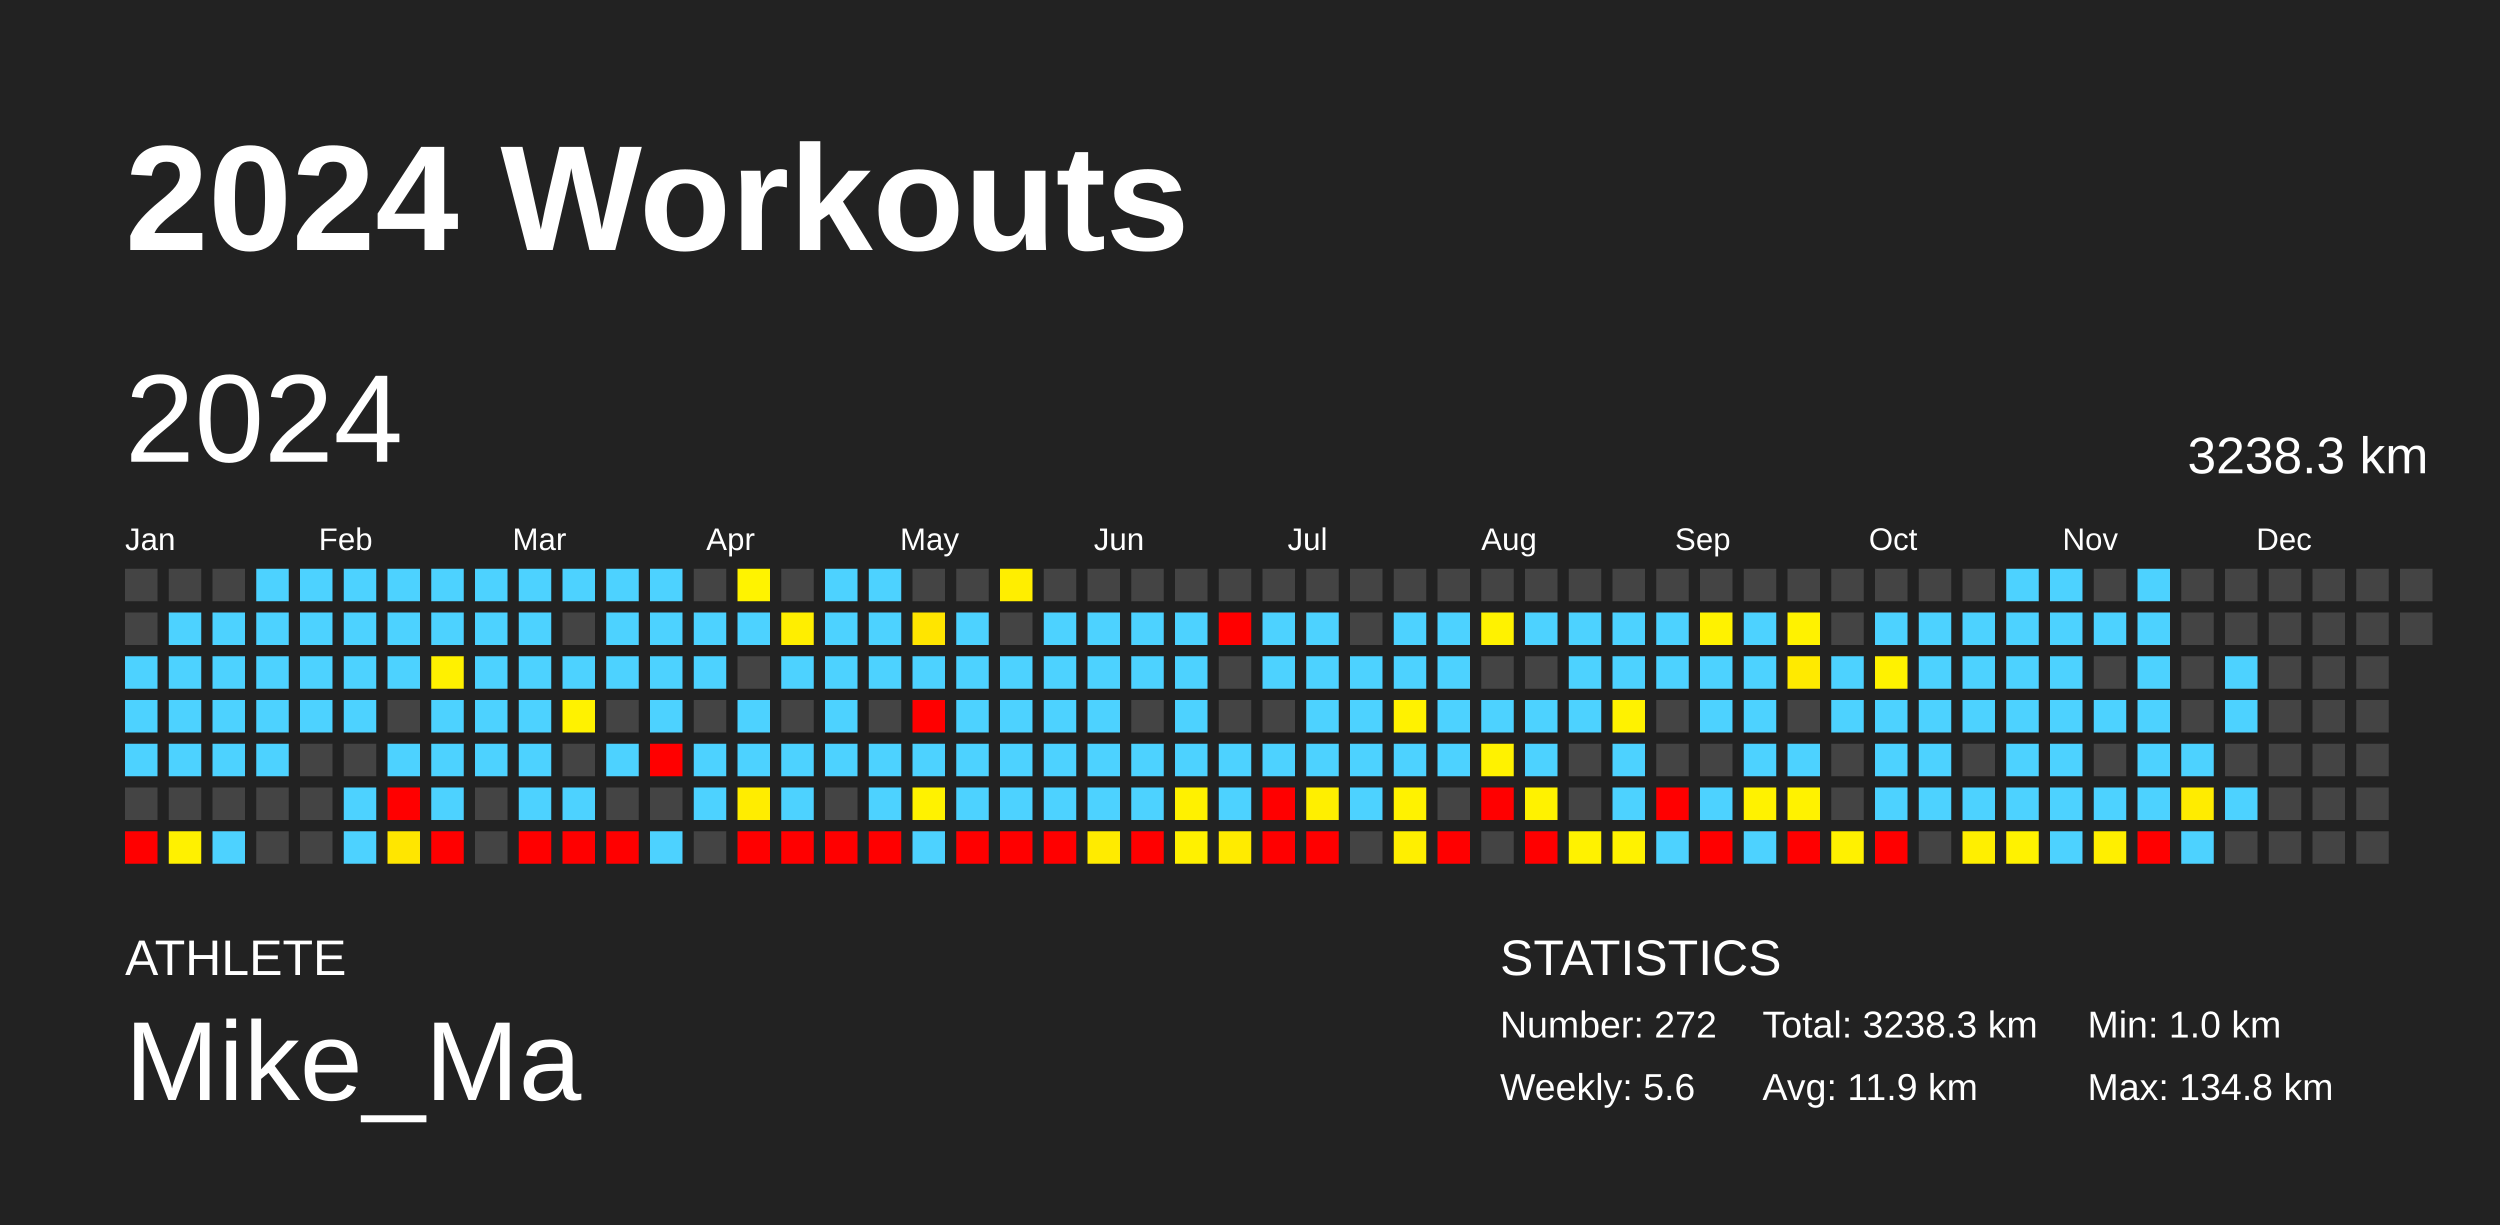
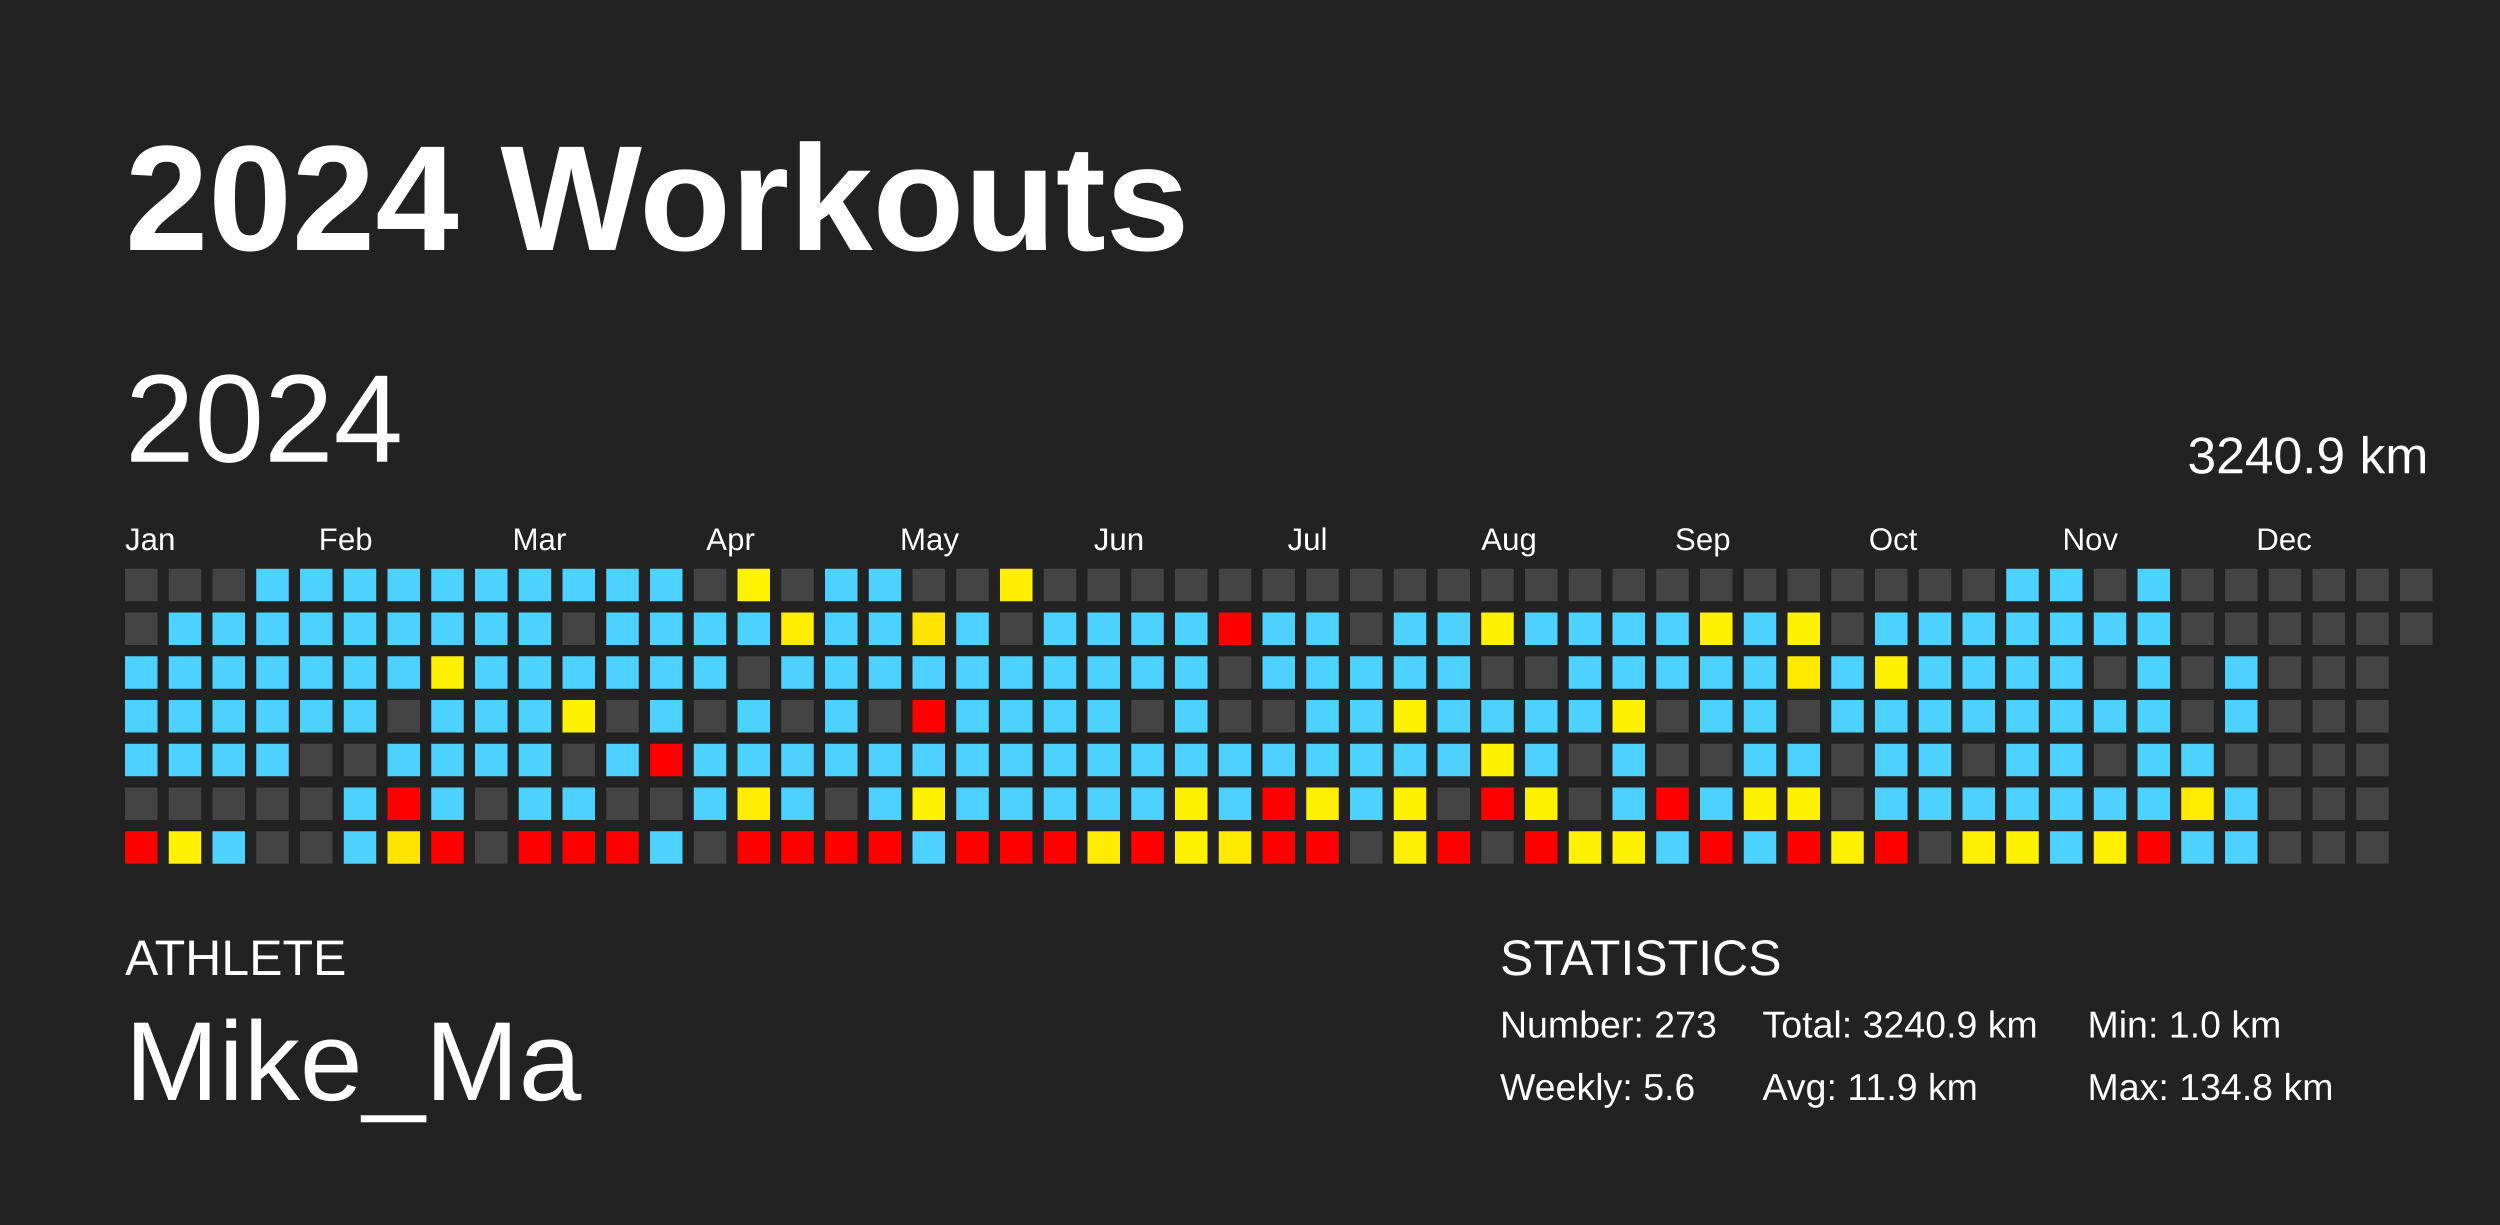
<svg xmlns="http://www.w3.org/2000/svg" baseProfile="full" height="98mm" version="1.1" viewBox="0,0,200,98" width="200mm">
  <defs />
  <rect fill="#222222" height="98" width="200" x="0" y="0" />
  <text fill="#FFFFFF" style="font-size:12px; font-family:Arial; font-weight:bold;" x="10" y="20">2024 Workouts</text>
  <text fill="#FFFFFF" style="font-size:4px; font-family:Arial" x="10" y="78">ATHLETE</text>
  <text fill="#FFFFFF" style="font-size:9px; font-family:Arial" x="10" y="88">Mike_Ma</text>
  <text fill="#FFFFFF" style="font-size:4px; font-family:Arial" x="120" y="78">STATISTICS</text>
-   <text fill="#FFFFFF" style="font-size:3px; font-family:Arial" x="120" y="83">Number: 272</text>
+   <text fill="#FFFFFF" style="font-size:3px; font-family:Arial" x="120" y="83">Number: 273</text>
  <text fill="#FFFFFF" style="font-size:3px; font-family:Arial" x="120" y="88">Weekly: 5.6</text>
-   <text fill="#FFFFFF" style="font-size:3px; font-family:Arial" x="141" y="83">Total: 3238.3 km</text>
+   <text fill="#FFFFFF" style="font-size:3px; font-family:Arial" x="141" y="83">Total: 3240.9 km</text>
  <text fill="#FFFFFF" style="font-size:3px; font-family:Arial" x="141" y="88">Avg: 11.9 km</text>
  <text fill="#FFFFFF" style="font-size:3px; font-family:Arial" x="167" y="83">Min: 1.0 km</text>
  <text fill="#FFFFFF" style="font-size:3px; font-family:Arial" x="167" y="88">Max: 134.8 km</text>
  <text dominant-baseline="hanging" fill="#FFFFFF" style="font-size:10.0px; font-family:Arial;" x="10" y="30">2024</text>
-   <text dominant-baseline="hanging" fill="#FFFFFF" style="font-size:4.125px; font-family:Arial;" x="175" y="35">3238.3 km</text>
+   <text dominant-baseline="hanging" fill="#FFFFFF" style="font-size:4.125px; font-family:Arial;" x="175" y="35">3240.9 km</text>
  <text fill="#FFFFFF" style="font-size:2.5px; font-family:Arial" x="10.0" y="44">Jan</text>
  <text fill="#FFFFFF" style="font-size:2.5px; font-family:Arial" x="25.5" y="44">Feb</text>
  <text fill="#FFFFFF" style="font-size:2.5px; font-family:Arial" x="41.0" y="44">Mar</text>
  <text fill="#FFFFFF" style="font-size:2.5px; font-family:Arial" x="56.5" y="44">Apr</text>
  <text fill="#FFFFFF" style="font-size:2.5px; font-family:Arial" x="72.0" y="44">May</text>
  <text fill="#FFFFFF" style="font-size:2.5px; font-family:Arial" x="87.5" y="44">Jun</text>
  <text fill="#FFFFFF" style="font-size:2.5px; font-family:Arial" x="103.0" y="44">Jul</text>
  <text fill="#FFFFFF" style="font-size:2.5px; font-family:Arial" x="118.5" y="44">Aug</text>
  <text fill="#FFFFFF" style="font-size:2.5px; font-family:Arial" x="134.0" y="44">Sep</text>
  <text fill="#FFFFFF" style="font-size:2.5px; font-family:Arial" x="149.5" y="44">Oct</text>
  <text fill="#FFFFFF" style="font-size:2.5px; font-family:Arial" x="165.0" y="44">Nov</text>
  <text fill="#FFFFFF" style="font-size:2.5px; font-family:Arial" x="180.5" y="44">Dec</text>
  <rect fill="#444444" height="2.6" width="2.6" x="10.0" y="45.5" />
  <rect fill="#444444" height="2.6" width="2.6" x="10.0" y="49.0" />
  <rect fill="#4dd2ff" height="2.6" width="2.6" x="10.0" y="52.5" />
  <rect fill="#4dd2ff" height="2.6" width="2.6" x="10.0" y="56.0" />
  <rect fill="#4dd2ff" height="2.6" width="2.6" x="10.0" y="59.5" />
  <rect fill="#444444" height="2.6" width="2.6" x="10.0" y="63.0" />
  <rect fill="red" height="2.6" width="2.6" x="10.0" y="66.5" />
  <rect fill="#444444" height="2.6" width="2.6" x="13.5" y="45.5" />
  <rect fill="#4dd2ff" height="2.6" width="2.6" x="13.5" y="49.0" />
  <rect fill="#4dd2ff" height="2.6" width="2.6" x="13.5" y="52.5" />
  <rect fill="#4dd2ff" height="2.6" width="2.6" x="13.5" y="56.0" />
  <rect fill="#4dd2ff" height="2.6" width="2.6" x="13.5" y="59.5" />
  <rect fill="#444444" height="2.6" width="2.6" x="13.5" y="63.0" />
  <rect fill="#fff100" height="2.6" width="2.6" x="13.5" y="66.5" />
  <rect fill="#444444" height="2.6" width="2.6" x="17.0" y="45.5" />
  <rect fill="#4dd2ff" height="2.6" width="2.6" x="17.0" y="49.0" />
  <rect fill="#4dd2ff" height="2.6" width="2.6" x="17.0" y="52.5" />
  <rect fill="#4dd2ff" height="2.6" width="2.6" x="17.0" y="56.0" />
  <rect fill="#4dd2ff" height="2.6" width="2.6" x="17.0" y="59.5" />
  <rect fill="#444444" height="2.6" width="2.6" x="17.0" y="63.0" />
  <rect fill="#4dd2ff" height="2.6" width="2.6" x="17.0" y="66.5" />
  <rect fill="#4dd2ff" height="2.6" width="2.6" x="20.5" y="45.5" />
  <rect fill="#4dd2ff" height="2.6" width="2.6" x="20.5" y="49.0" />
  <rect fill="#4dd2ff" height="2.6" width="2.6" x="20.5" y="52.5" />
  <rect fill="#4dd2ff" height="2.6" width="2.6" x="20.5" y="56.0" />
  <rect fill="#4dd2ff" height="2.6" width="2.6" x="20.5" y="59.5" />
  <rect fill="#444444" height="2.6" width="2.6" x="20.5" y="63.0" />
  <rect fill="#444444" height="2.6" width="2.6" x="20.5" y="66.5" />
  <rect fill="#4dd2ff" height="2.6" width="2.6" x="24.0" y="45.5" />
  <rect fill="#4dd2ff" height="2.6" width="2.6" x="24.0" y="49.0" />
  <rect fill="#4dd2ff" height="2.6" width="2.6" x="24.0" y="52.5" />
  <rect fill="#4dd2ff" height="2.6" width="2.6" x="24.0" y="56.0" />
  <rect fill="#444444" height="2.6" width="2.6" x="24.0" y="59.5" />
  <rect fill="#444444" height="2.6" width="2.6" x="24.0" y="63.0" />
  <rect fill="#444444" height="2.6" width="2.6" x="24.0" y="66.5" />
  <rect fill="#4dd2ff" height="2.6" width="2.6" x="27.5" y="45.5" />
  <rect fill="#4dd2ff" height="2.6" width="2.6" x="27.5" y="49.0" />
  <rect fill="#4dd2ff" height="2.6" width="2.6" x="27.5" y="52.5" />
  <rect fill="#4dd2ff" height="2.6" width="2.6" x="27.5" y="56.0" />
  <rect fill="#444444" height="2.6" width="2.6" x="27.5" y="59.5" />
  <rect fill="#4dd2ff" height="2.6" width="2.6" x="27.5" y="63.0" />
  <rect fill="#4dd2ff" height="2.6" width="2.6" x="27.5" y="66.5" />
  <rect fill="#4dd2ff" height="2.6" width="2.6" x="31.0" y="45.5" />
  <rect fill="#4dd2ff" height="2.6" width="2.6" x="31.0" y="49.0" />
  <rect fill="#4dd2ff" height="2.6" width="2.6" x="31.0" y="52.5" />
  <rect fill="#444444" height="2.6" width="2.6" x="31.0" y="56.0" />
  <rect fill="#4dd2ff" height="2.6" width="2.6" x="31.0" y="59.5" />
  <rect fill="red" height="2.6" width="2.6" x="31.0" y="63.0" />
  <rect fill="#ffe600" height="2.6" width="2.6" x="31.0" y="66.5" />
  <rect fill="#4dd2ff" height="2.6" width="2.6" x="34.5" y="45.5" />
  <rect fill="#4dd2ff" height="2.6" width="2.6" x="34.5" y="49.0" />
  <rect fill="#fff100" height="2.6" width="2.6" x="34.5" y="52.5" />
  <rect fill="#4dd2ff" height="2.6" width="2.6" x="34.5" y="56.0" />
  <rect fill="#4dd2ff" height="2.6" width="2.6" x="34.5" y="59.5" />
  <rect fill="#4dd2ff" height="2.6" width="2.6" x="34.5" y="63.0" />
  <rect fill="red" height="2.6" width="2.6" x="34.5" y="66.5" />
  <rect fill="#4dd2ff" height="2.6" width="2.6" x="38.0" y="45.5" />
  <rect fill="#4dd2ff" height="2.6" width="2.6" x="38.0" y="49.0" />
  <rect fill="#4dd2ff" height="2.6" width="2.6" x="38.0" y="52.5" />
  <rect fill="#4dd2ff" height="2.6" width="2.6" x="38.0" y="56.0" />
  <rect fill="#4dd2ff" height="2.6" width="2.6" x="38.0" y="59.5" />
  <rect fill="#444444" height="2.6" width="2.6" x="38.0" y="63.0" />
  <rect fill="#444444" height="2.6" width="2.6" x="38.0" y="66.5" />
  <rect fill="#4dd2ff" height="2.6" width="2.6" x="41.5" y="45.5" />
  <rect fill="#4dd2ff" height="2.6" width="2.6" x="41.5" y="49.0" />
  <rect fill="#4dd2ff" height="2.6" width="2.6" x="41.5" y="52.5" />
  <rect fill="#4dd2ff" height="2.6" width="2.6" x="41.5" y="56.0" />
  <rect fill="#4dd2ff" height="2.6" width="2.6" x="41.5" y="59.5" />
  <rect fill="#4dd2ff" height="2.6" width="2.6" x="41.5" y="63.0" />
  <rect fill="red" height="2.6" width="2.6" x="41.5" y="66.5" />
  <rect fill="#4dd2ff" height="2.6" width="2.6" x="45.0" y="45.5" />
  <rect fill="#444444" height="2.6" width="2.6" x="45.0" y="49.0" />
  <rect fill="#4dd2ff" height="2.6" width="2.6" x="45.0" y="52.5" />
  <rect fill="#fff200" height="2.6" width="2.6" x="45.0" y="56.0" />
  <rect fill="#444444" height="2.6" width="2.6" x="45.0" y="59.5" />
  <rect fill="#4dd2ff" height="2.6" width="2.6" x="45.0" y="63.0" />
  <rect fill="red" height="2.6" width="2.6" x="45.0" y="66.5" />
  <rect fill="#4dd2ff" height="2.6" width="2.6" x="48.5" y="45.5" />
  <rect fill="#4dd2ff" height="2.6" width="2.6" x="48.5" y="49.0" />
  <rect fill="#4dd2ff" height="2.6" width="2.6" x="48.5" y="52.5" />
  <rect fill="#444444" height="2.6" width="2.6" x="48.5" y="56.0" />
  <rect fill="#4dd2ff" height="2.6" width="2.6" x="48.5" y="59.5" />
  <rect fill="#444444" height="2.6" width="2.6" x="48.5" y="63.0" />
  <rect fill="red" height="2.6" width="2.6" x="48.5" y="66.5" />
  <rect fill="#4dd2ff" height="2.6" width="2.6" x="52.0" y="45.5" />
  <rect fill="#4dd2ff" height="2.6" width="2.6" x="52.0" y="49.0" />
  <rect fill="#4dd2ff" height="2.6" width="2.6" x="52.0" y="52.5" />
  <rect fill="#4dd2ff" height="2.6" width="2.6" x="52.0" y="56.0" />
  <rect fill="red" height="2.6" width="2.6" x="52.0" y="59.5" />
  <rect fill="#444444" height="2.6" width="2.6" x="52.0" y="63.0" />
  <rect fill="#4dd2ff" height="2.6" width="2.6" x="52.0" y="66.5" />
  <rect fill="#444444" height="2.6" width="2.6" x="55.5" y="45.5" />
  <rect fill="#4dd2ff" height="2.6" width="2.6" x="55.5" y="49.0" />
  <rect fill="#4dd2ff" height="2.6" width="2.6" x="55.5" y="52.5" />
  <rect fill="#444444" height="2.6" width="2.6" x="55.5" y="56.0" />
  <rect fill="#4dd2ff" height="2.6" width="2.6" x="55.5" y="59.5" />
  <rect fill="#4dd2ff" height="2.6" width="2.6" x="55.5" y="63.0" />
  <rect fill="#444444" height="2.6" width="2.6" x="55.5" y="66.5" />
  <rect fill="#fff300" height="2.6" width="2.6" x="59.0" y="45.5" />
  <rect fill="#4dd2ff" height="2.6" width="2.6" x="59.0" y="49.0" />
  <rect fill="#444444" height="2.6" width="2.6" x="59.0" y="52.5" />
  <rect fill="#4dd2ff" height="2.6" width="2.6" x="59.0" y="56.0" />
  <rect fill="#4dd2ff" height="2.6" width="2.6" x="59.0" y="59.5" />
  <rect fill="#ffed00" height="2.6" width="2.6" x="59.0" y="63.0" />
  <rect fill="red" height="2.6" width="2.6" x="59.0" y="66.5" />
  <rect fill="#444444" height="2.6" width="2.6" x="62.5" y="45.5" />
  <rect fill="#ffee00" height="2.6" width="2.6" x="62.5" y="49.0" />
  <rect fill="#4dd2ff" height="2.6" width="2.6" x="62.5" y="52.5" />
  <rect fill="#444444" height="2.6" width="2.6" x="62.5" y="56.0" />
  <rect fill="#4dd2ff" height="2.6" width="2.6" x="62.5" y="59.5" />
  <rect fill="#4dd2ff" height="2.6" width="2.6" x="62.5" y="63.0" />
  <rect fill="red" height="2.6" width="2.6" x="62.5" y="66.5" />
  <rect fill="#4dd2ff" height="2.6" width="2.6" x="66.0" y="45.5" />
  <rect fill="#4dd2ff" height="2.6" width="2.6" x="66.0" y="49.0" />
  <rect fill="#4dd2ff" height="2.6" width="2.6" x="66.0" y="52.5" />
  <rect fill="#4dd2ff" height="2.6" width="2.6" x="66.0" y="56.0" />
  <rect fill="#4dd2ff" height="2.6" width="2.6" x="66.0" y="59.5" />
  <rect fill="#444444" height="2.6" width="2.6" x="66.0" y="63.0" />
  <rect fill="red" height="2.6" width="2.6" x="66.0" y="66.5" />
  <rect fill="#4dd2ff" height="2.6" width="2.6" x="69.5" y="45.5" />
  <rect fill="#4dd2ff" height="2.6" width="2.6" x="69.5" y="49.0" />
  <rect fill="#4dd2ff" height="2.6" width="2.6" x="69.5" y="52.5" />
  <rect fill="#444444" height="2.6" width="2.6" x="69.5" y="56.0" />
  <rect fill="#4dd2ff" height="2.6" width="2.6" x="69.5" y="59.5" />
  <rect fill="#4dd2ff" height="2.6" width="2.6" x="69.5" y="63.0" />
  <rect fill="red" height="2.6" width="2.6" x="69.5" y="66.5" />
  <rect fill="#444444" height="2.6" width="2.6" x="73.0" y="45.5" />
  <rect fill="#ffe500" height="2.6" width="2.6" x="73.0" y="49.0" />
  <rect fill="#4dd2ff" height="2.6" width="2.6" x="73.0" y="52.5" />
  <rect fill="red" height="2.6" width="2.6" x="73.0" y="56.0" />
  <rect fill="#4dd2ff" height="2.6" width="2.6" x="73.0" y="59.5" />
  <rect fill="#fff200" height="2.6" width="2.6" x="73.0" y="63.0" />
  <rect fill="#4dd2ff" height="2.6" width="2.6" x="73.0" y="66.5" />
  <rect fill="#444444" height="2.6" width="2.6" x="76.5" y="45.5" />
  <rect fill="#4dd2ff" height="2.6" width="2.6" x="76.5" y="49.0" />
  <rect fill="#4dd2ff" height="2.6" width="2.6" x="76.5" y="52.5" />
  <rect fill="#4dd2ff" height="2.6" width="2.6" x="76.5" y="56.0" />
  <rect fill="#4dd2ff" height="2.6" width="2.6" x="76.5" y="59.5" />
  <rect fill="#4dd2ff" height="2.6" width="2.6" x="76.5" y="63.0" />
  <rect fill="red" height="2.6" width="2.6" x="76.5" y="66.5" />
  <rect fill="#ffee00" height="2.6" width="2.6" x="80.0" y="45.5" />
  <rect fill="#444444" height="2.6" width="2.6" x="80.0" y="49.0" />
  <rect fill="#4dd2ff" height="2.6" width="2.6" x="80.0" y="52.5" />
  <rect fill="#4dd2ff" height="2.6" width="2.6" x="80.0" y="56.0" />
  <rect fill="#4dd2ff" height="2.6" width="2.6" x="80.0" y="59.5" />
  <rect fill="#4dd2ff" height="2.6" width="2.6" x="80.0" y="63.0" />
  <rect fill="red" height="2.6" width="2.6" x="80.0" y="66.5" />
  <rect fill="#444444" height="2.6" width="2.6" x="83.5" y="45.5" />
  <rect fill="#4dd2ff" height="2.6" width="2.6" x="83.5" y="49.0" />
  <rect fill="#4dd2ff" height="2.6" width="2.6" x="83.5" y="52.5" />
  <rect fill="#4dd2ff" height="2.6" width="2.6" x="83.5" y="56.0" />
  <rect fill="#4dd2ff" height="2.6" width="2.6" x="83.5" y="59.5" />
  <rect fill="#4dd2ff" height="2.6" width="2.6" x="83.5" y="63.0" />
  <rect fill="red" height="2.6" width="2.6" x="83.5" y="66.5" />
  <rect fill="#444444" height="2.6" width="2.6" x="87.0" y="45.5" />
  <rect fill="#4dd2ff" height="2.6" width="2.6" x="87.0" y="49.0" />
  <rect fill="#4dd2ff" height="2.6" width="2.6" x="87.0" y="52.5" />
  <rect fill="#4dd2ff" height="2.6" width="2.6" x="87.0" y="56.0" />
  <rect fill="#4dd2ff" height="2.6" width="2.6" x="87.0" y="59.5" />
  <rect fill="#4dd2ff" height="2.6" width="2.6" x="87.0" y="63.0" />
  <rect fill="#ffeb00" height="2.6" width="2.6" x="87.0" y="66.5" />
  <rect fill="#444444" height="2.6" width="2.6" x="90.5" y="45.5" />
  <rect fill="#4dd2ff" height="2.6" width="2.6" x="90.5" y="49.0" />
  <rect fill="#4dd2ff" height="2.6" width="2.6" x="90.5" y="52.5" />
  <rect fill="#444444" height="2.6" width="2.6" x="90.5" y="56.0" />
  <rect fill="#4dd2ff" height="2.6" width="2.6" x="90.5" y="59.5" />
  <rect fill="#4dd2ff" height="2.6" width="2.6" x="90.5" y="63.0" />
  <rect fill="red" height="2.6" width="2.6" x="90.5" y="66.5" />
  <rect fill="#444444" height="2.6" width="2.6" x="94.0" y="45.5" />
  <rect fill="#4dd2ff" height="2.6" width="2.6" x="94.0" y="49.0" />
  <rect fill="#4dd2ff" height="2.6" width="2.6" x="94.0" y="52.5" />
  <rect fill="#4dd2ff" height="2.6" width="2.6" x="94.0" y="56.0" />
  <rect fill="#4dd2ff" height="2.6" width="2.6" x="94.0" y="59.5" />
  <rect fill="#fff100" height="2.6" width="2.6" x="94.0" y="63.0" />
  <rect fill="#fff100" height="2.6" width="2.6" x="94.0" y="66.5" />
  <rect fill="#444444" height="2.6" width="2.6" x="97.5" y="45.5" />
  <rect fill="red" height="2.6" width="2.6" x="97.5" y="49.0" />
  <rect fill="#444444" height="2.6" width="2.6" x="97.5" y="52.5" />
  <rect fill="#444444" height="2.6" width="2.6" x="97.5" y="56.0" />
  <rect fill="#4dd2ff" height="2.6" width="2.6" x="97.5" y="59.5" />
  <rect fill="#4dd2ff" height="2.6" width="2.6" x="97.5" y="63.0" />
  <rect fill="#ffeb00" height="2.6" width="2.6" x="97.5" y="66.5" />
  <rect fill="#444444" height="2.6" width="2.6" x="101.0" y="45.5" />
  <rect fill="#4dd2ff" height="2.6" width="2.6" x="101.0" y="49.0" />
  <rect fill="#4dd2ff" height="2.6" width="2.6" x="101.0" y="52.5" />
  <rect fill="#444444" height="2.6" width="2.6" x="101.0" y="56.0" />
  <rect fill="#4dd2ff" height="2.6" width="2.6" x="101.0" y="59.5" />
  <rect fill="red" height="2.6" width="2.6" x="101.0" y="63.0" />
  <rect fill="red" height="2.6" width="2.6" x="101.0" y="66.5" />
  <rect fill="#444444" height="2.6" width="2.6" x="104.5" y="45.5" />
  <rect fill="#4dd2ff" height="2.6" width="2.6" x="104.5" y="49.0" />
  <rect fill="#4dd2ff" height="2.6" width="2.6" x="104.5" y="52.5" />
  <rect fill="#4dd2ff" height="2.6" width="2.6" x="104.5" y="56.0" />
  <rect fill="#4dd2ff" height="2.6" width="2.6" x="104.5" y="59.5" />
  <rect fill="#ffef00" height="2.6" width="2.6" x="104.5" y="63.0" />
  <rect fill="red" height="2.6" width="2.6" x="104.5" y="66.5" />
  <rect fill="#444444" height="2.6" width="2.6" x="108.0" y="45.5" />
  <rect fill="#444444" height="2.6" width="2.6" x="108.0" y="49.0" />
  <rect fill="#4dd2ff" height="2.6" width="2.6" x="108.0" y="52.5" />
  <rect fill="#4dd2ff" height="2.6" width="2.6" x="108.0" y="56.0" />
  <rect fill="#4dd2ff" height="2.6" width="2.6" x="108.0" y="59.5" />
  <rect fill="#4dd2ff" height="2.6" width="2.6" x="108.0" y="63.0" />
  <rect fill="#444444" height="2.6" width="2.6" x="108.0" y="66.5" />
  <rect fill="#444444" height="2.6" width="2.6" x="111.5" y="45.5" />
  <rect fill="#4dd2ff" height="2.6" width="2.6" x="111.5" y="49.0" />
  <rect fill="#4dd2ff" height="2.6" width="2.6" x="111.5" y="52.5" />
  <rect fill="#fff200" height="2.6" width="2.6" x="111.5" y="56.0" />
  <rect fill="#4dd2ff" height="2.6" width="2.6" x="111.5" y="59.5" />
  <rect fill="#fff200" height="2.6" width="2.6" x="111.5" y="63.0" />
  <rect fill="#ffef00" height="2.6" width="2.6" x="111.5" y="66.5" />
  <rect fill="#444444" height="2.6" width="2.6" x="115.0" y="45.5" />
  <rect fill="#4dd2ff" height="2.6" width="2.6" x="115.0" y="49.0" />
  <rect fill="#4dd2ff" height="2.6" width="2.6" x="115.0" y="52.5" />
  <rect fill="#4dd2ff" height="2.6" width="2.6" x="115.0" y="56.0" />
  <rect fill="#4dd2ff" height="2.6" width="2.6" x="115.0" y="59.5" />
  <rect fill="#444444" height="2.6" width="2.6" x="115.0" y="63.0" />
  <rect fill="red" height="2.6" width="2.6" x="115.0" y="66.5" />
  <rect fill="#444444" height="2.6" width="2.6" x="118.5" y="45.5" />
  <rect fill="#fff200" height="2.6" width="2.6" x="118.5" y="49.0" />
  <rect fill="#444444" height="2.6" width="2.6" x="118.5" y="52.5" />
  <rect fill="#4dd2ff" height="2.6" width="2.6" x="118.5" y="56.0" />
  <rect fill="#fff200" height="2.6" width="2.6" x="118.5" y="59.5" />
  <rect fill="red" height="2.6" width="2.6" x="118.5" y="63.0" />
  <rect fill="#444444" height="2.6" width="2.6" x="118.5" y="66.5" />
  <rect fill="#444444" height="2.6" width="2.6" x="122.0" y="45.5" />
  <rect fill="#4dd2ff" height="2.6" width="2.6" x="122.0" y="49.0" />
  <rect fill="#444444" height="2.6" width="2.6" x="122.0" y="52.5" />
  <rect fill="#4dd2ff" height="2.6" width="2.6" x="122.0" y="56.0" />
  <rect fill="#4dd2ff" height="2.6" width="2.6" x="122.0" y="59.5" />
  <rect fill="#fff200" height="2.6" width="2.6" x="122.0" y="63.0" />
  <rect fill="red" height="2.6" width="2.6" x="122.0" y="66.5" />
  <rect fill="#444444" height="2.6" width="2.6" x="125.5" y="45.5" />
  <rect fill="#4dd2ff" height="2.6" width="2.6" x="125.5" y="49.0" />
  <rect fill="#4dd2ff" height="2.6" width="2.6" x="125.5" y="52.5" />
  <rect fill="#4dd2ff" height="2.6" width="2.6" x="125.5" y="56.0" />
  <rect fill="#444444" height="2.6" width="2.6" x="125.5" y="59.5" />
  <rect fill="#444444" height="2.6" width="2.6" x="125.5" y="63.0" />
  <rect fill="#fff200" height="2.6" width="2.6" x="125.5" y="66.5" />
  <rect fill="#444444" height="2.6" width="2.6" x="129.0" y="45.5" />
  <rect fill="#4dd2ff" height="2.6" width="2.6" x="129.0" y="49.0" />
  <rect fill="#4dd2ff" height="2.6" width="2.6" x="129.0" y="52.5" />
  <rect fill="#fff200" height="2.6" width="2.6" x="129.0" y="56.0" />
  <rect fill="#4dd2ff" height="2.6" width="2.6" x="129.0" y="59.5" />
  <rect fill="#4dd2ff" height="2.6" width="2.6" x="129.0" y="63.0" />
  <rect fill="#fff200" height="2.6" width="2.6" x="129.0" y="66.5" />
  <rect fill="#444444" height="2.6" width="2.6" x="132.5" y="45.5" />
  <rect fill="#4dd2ff" height="2.6" width="2.6" x="132.5" y="49.0" />
  <rect fill="#4dd2ff" height="2.6" width="2.6" x="132.5" y="52.5" />
  <rect fill="#444444" height="2.6" width="2.6" x="132.5" y="56.0" />
  <rect fill="#444444" height="2.6" width="2.6" x="132.5" y="59.5" />
  <rect fill="red" height="2.6" width="2.6" x="132.5" y="63.0" />
  <rect fill="#4dd2ff" height="2.6" width="2.6" x="132.5" y="66.5" />
  <rect fill="#444444" height="2.6" width="2.6" x="136.0" y="45.5" />
  <rect fill="#fff200" height="2.6" width="2.6" x="136.0" y="49.0" />
  <rect fill="#4dd2ff" height="2.6" width="2.6" x="136.0" y="52.5" />
  <rect fill="#4dd2ff" height="2.6" width="2.6" x="136.0" y="56.0" />
  <rect fill="#444444" height="2.6" width="2.6" x="136.0" y="59.5" />
  <rect fill="#4dd2ff" height="2.6" width="2.6" x="136.0" y="63.0" />
  <rect fill="red" height="2.6" width="2.6" x="136.0" y="66.5" />
  <rect fill="#444444" height="2.6" width="2.6" x="139.5" y="45.5" />
  <rect fill="#4dd2ff" height="2.6" width="2.6" x="139.5" y="49.0" />
  <rect fill="#4dd2ff" height="2.6" width="2.6" x="139.5" y="52.5" />
  <rect fill="#4dd2ff" height="2.6" width="2.6" x="139.5" y="56.0" />
  <rect fill="#4dd2ff" height="2.6" width="2.6" x="139.5" y="59.5" />
  <rect fill="#fff200" height="2.6" width="2.6" x="139.5" y="63.0" />
  <rect fill="#4dd2ff" height="2.6" width="2.6" x="139.5" y="66.5" />
  <rect fill="#444444" height="2.6" width="2.6" x="143.0" y="45.5" />
  <rect fill="#fff200" height="2.6" width="2.6" x="143.0" y="49.0" />
  <rect fill="#ffea00" height="2.6" width="2.6" x="143.0" y="52.5" />
  <rect fill="#444444" height="2.6" width="2.6" x="143.0" y="56.0" />
  <rect fill="#4dd2ff" height="2.6" width="2.6" x="143.0" y="59.5" />
  <rect fill="#fff200" height="2.6" width="2.6" x="143.0" y="63.0" />
  <rect fill="red" height="2.6" width="2.6" x="143.0" y="66.5" />
  <rect fill="#444444" height="2.6" width="2.6" x="146.5" y="45.5" />
  <rect fill="#444444" height="2.6" width="2.6" x="146.5" y="49.0" />
  <rect fill="#4dd2ff" height="2.6" width="2.6" x="146.5" y="52.5" />
  <rect fill="#4dd2ff" height="2.6" width="2.6" x="146.5" y="56.0" />
  <rect fill="#444444" height="2.6" width="2.6" x="146.5" y="59.5" />
  <rect fill="#444444" height="2.6" width="2.6" x="146.5" y="63.0" />
  <rect fill="#fff100" height="2.6" width="2.6" x="146.5" y="66.5" />
  <rect fill="#444444" height="2.6" width="2.6" x="150.0" y="45.5" />
  <rect fill="#4dd2ff" height="2.6" width="2.6" x="150.0" y="49.0" />
  <rect fill="#fff200" height="2.6" width="2.6" x="150.0" y="52.5" />
  <rect fill="#4dd2ff" height="2.6" width="2.6" x="150.0" y="56.0" />
  <rect fill="#4dd2ff" height="2.6" width="2.6" x="150.0" y="59.5" />
  <rect fill="#4dd2ff" height="2.6" width="2.6" x="150.0" y="63.0" />
  <rect fill="red" height="2.6" width="2.6" x="150.0" y="66.5" />
  <rect fill="#444444" height="2.6" width="2.6" x="153.5" y="45.5" />
  <rect fill="#4dd2ff" height="2.6" width="2.6" x="153.5" y="49.0" />
  <rect fill="#4dd2ff" height="2.6" width="2.6" x="153.5" y="52.5" />
  <rect fill="#4dd2ff" height="2.6" width="2.6" x="153.5" y="56.0" />
  <rect fill="#4dd2ff" height="2.6" width="2.6" x="153.5" y="59.5" />
  <rect fill="#4dd2ff" height="2.6" width="2.6" x="153.5" y="63.0" />
  <rect fill="#444444" height="2.6" width="2.6" x="153.5" y="66.5" />
  <rect fill="#444444" height="2.6" width="2.6" x="157.0" y="45.5" />
  <rect fill="#4dd2ff" height="2.6" width="2.6" x="157.0" y="49.0" />
  <rect fill="#4dd2ff" height="2.6" width="2.6" x="157.0" y="52.5" />
  <rect fill="#4dd2ff" height="2.6" width="2.6" x="157.0" y="56.0" />
  <rect fill="#444444" height="2.6" width="2.6" x="157.0" y="59.5" />
  <rect fill="#4dd2ff" height="2.6" width="2.6" x="157.0" y="63.0" />
  <rect fill="#ffef00" height="2.6" width="2.6" x="157.0" y="66.5" />
  <rect fill="#4dd2ff" height="2.6" width="2.6" x="160.5" y="45.5" />
  <rect fill="#4dd2ff" height="2.6" width="2.6" x="160.5" y="49.0" />
  <rect fill="#4dd2ff" height="2.6" width="2.6" x="160.5" y="52.5" />
  <rect fill="#4dd2ff" height="2.6" width="2.6" x="160.5" y="56.0" />
  <rect fill="#4dd2ff" height="2.6" width="2.6" x="160.5" y="59.5" />
  <rect fill="#4dd2ff" height="2.6" width="2.6" x="160.5" y="63.0" />
  <rect fill="#fff200" height="2.6" width="2.6" x="160.5" y="66.5" />
  <rect fill="#4dd2ff" height="2.6" width="2.6" x="164.0" y="45.5" />
  <rect fill="#4dd2ff" height="2.6" width="2.6" x="164.0" y="49.0" />
  <rect fill="#4dd2ff" height="2.6" width="2.6" x="164.0" y="52.5" />
  <rect fill="#4dd2ff" height="2.6" width="2.6" x="164.0" y="56.0" />
  <rect fill="#4dd2ff" height="2.6" width="2.6" x="164.0" y="59.5" />
  <rect fill="#4dd2ff" height="2.6" width="2.6" x="164.0" y="63.0" />
  <rect fill="#4dd2ff" height="2.6" width="2.6" x="164.0" y="66.5" />
  <rect fill="#444444" height="2.6" width="2.6" x="167.5" y="45.5" />
  <rect fill="#4dd2ff" height="2.6" width="2.6" x="167.5" y="49.0" />
  <rect fill="#444444" height="2.6" width="2.6" x="167.5" y="52.5" />
  <rect fill="#4dd2ff" height="2.6" width="2.6" x="167.5" y="56.0" />
  <rect fill="#444444" height="2.6" width="2.6" x="167.5" y="59.5" />
  <rect fill="#4dd2ff" height="2.6" width="2.6" x="167.5" y="63.0" />
  <rect fill="#ffef00" height="2.6" width="2.6" x="167.5" y="66.5" />
  <rect fill="#4dd2ff" height="2.6" width="2.6" x="171.0" y="45.5" />
  <rect fill="#4dd2ff" height="2.6" width="2.6" x="171.0" y="49.0" />
  <rect fill="#4dd2ff" height="2.6" width="2.6" x="171.0" y="52.5" />
  <rect fill="#4dd2ff" height="2.6" width="2.6" x="171.0" y="56.0" />
  <rect fill="#4dd2ff" height="2.6" width="2.6" x="171.0" y="59.5" />
  <rect fill="#4dd2ff" height="2.6" width="2.6" x="171.0" y="63.0" />
  <rect fill="red" height="2.6" width="2.6" x="171.0" y="66.5" />
  <rect fill="#444444" height="2.6" width="2.6" x="174.5" y="45.5" />
  <rect fill="#444444" height="2.6" width="2.6" x="174.5" y="49.0" />
  <rect fill="#444444" height="2.6" width="2.6" x="174.5" y="52.5" />
  <rect fill="#444444" height="2.6" width="2.6" x="174.5" y="56.0" />
  <rect fill="#4dd2ff" height="2.6" width="2.6" x="174.5" y="59.5" />
  <rect fill="#ffec00" height="2.6" width="2.6" x="174.5" y="63.0" />
  <rect fill="#4dd2ff" height="2.6" width="2.6" x="174.5" y="66.5" />
  <rect fill="#444444" height="2.6" width="2.6" x="178.0" y="45.5" />
  <rect fill="#444444" height="2.6" width="2.6" x="178.0" y="49.0" />
  <rect fill="#4dd2ff" height="2.6" width="2.6" x="178.0" y="52.5" />
  <rect fill="#4dd2ff" height="2.6" width="2.6" x="178.0" y="56.0" />
  <rect fill="#444444" height="2.6" width="2.6" x="178.0" y="59.5" />
  <rect fill="#4dd2ff" height="2.6" width="2.6" x="178.0" y="63.0" />
-   <rect fill="#444444" height="2.6" width="2.6" x="178.0" y="66.5" />
+   <rect fill="#4dd2ff" height="2.6" width="2.6" x="178.0" y="66.5" />
  <rect fill="#444444" height="2.6" width="2.6" x="181.5" y="45.5" />
  <rect fill="#444444" height="2.6" width="2.6" x="181.5" y="49.0" />
  <rect fill="#444444" height="2.6" width="2.6" x="181.5" y="52.5" />
  <rect fill="#444444" height="2.6" width="2.6" x="181.5" y="56.0" />
  <rect fill="#444444" height="2.6" width="2.6" x="181.5" y="59.5" />
  <rect fill="#444444" height="2.6" width="2.6" x="181.5" y="63.0" />
  <rect fill="#444444" height="2.6" width="2.6" x="181.5" y="66.5" />
  <rect fill="#444444" height="2.6" width="2.6" x="185.0" y="45.5" />
  <rect fill="#444444" height="2.6" width="2.6" x="185.0" y="49.0" />
  <rect fill="#444444" height="2.6" width="2.6" x="185.0" y="52.5" />
  <rect fill="#444444" height="2.6" width="2.6" x="185.0" y="56.0" />
  <rect fill="#444444" height="2.6" width="2.6" x="185.0" y="59.5" />
  <rect fill="#444444" height="2.6" width="2.6" x="185.0" y="63.0" />
  <rect fill="#444444" height="2.6" width="2.6" x="185.0" y="66.5" />
  <rect fill="#444444" height="2.6" width="2.6" x="188.5" y="45.5" />
  <rect fill="#444444" height="2.6" width="2.6" x="188.5" y="49.0" />
  <rect fill="#444444" height="2.6" width="2.6" x="188.5" y="52.5" />
  <rect fill="#444444" height="2.6" width="2.6" x="188.5" y="56.0" />
  <rect fill="#444444" height="2.6" width="2.6" x="188.5" y="59.5" />
  <rect fill="#444444" height="2.6" width="2.6" x="188.5" y="63.0" />
  <rect fill="#444444" height="2.6" width="2.6" x="188.5" y="66.5" />
  <rect fill="#444444" height="2.6" width="2.6" x="192.0" y="45.5" />
  <rect fill="#444444" height="2.6" width="2.6" x="192.0" y="49.0" />
</svg>
